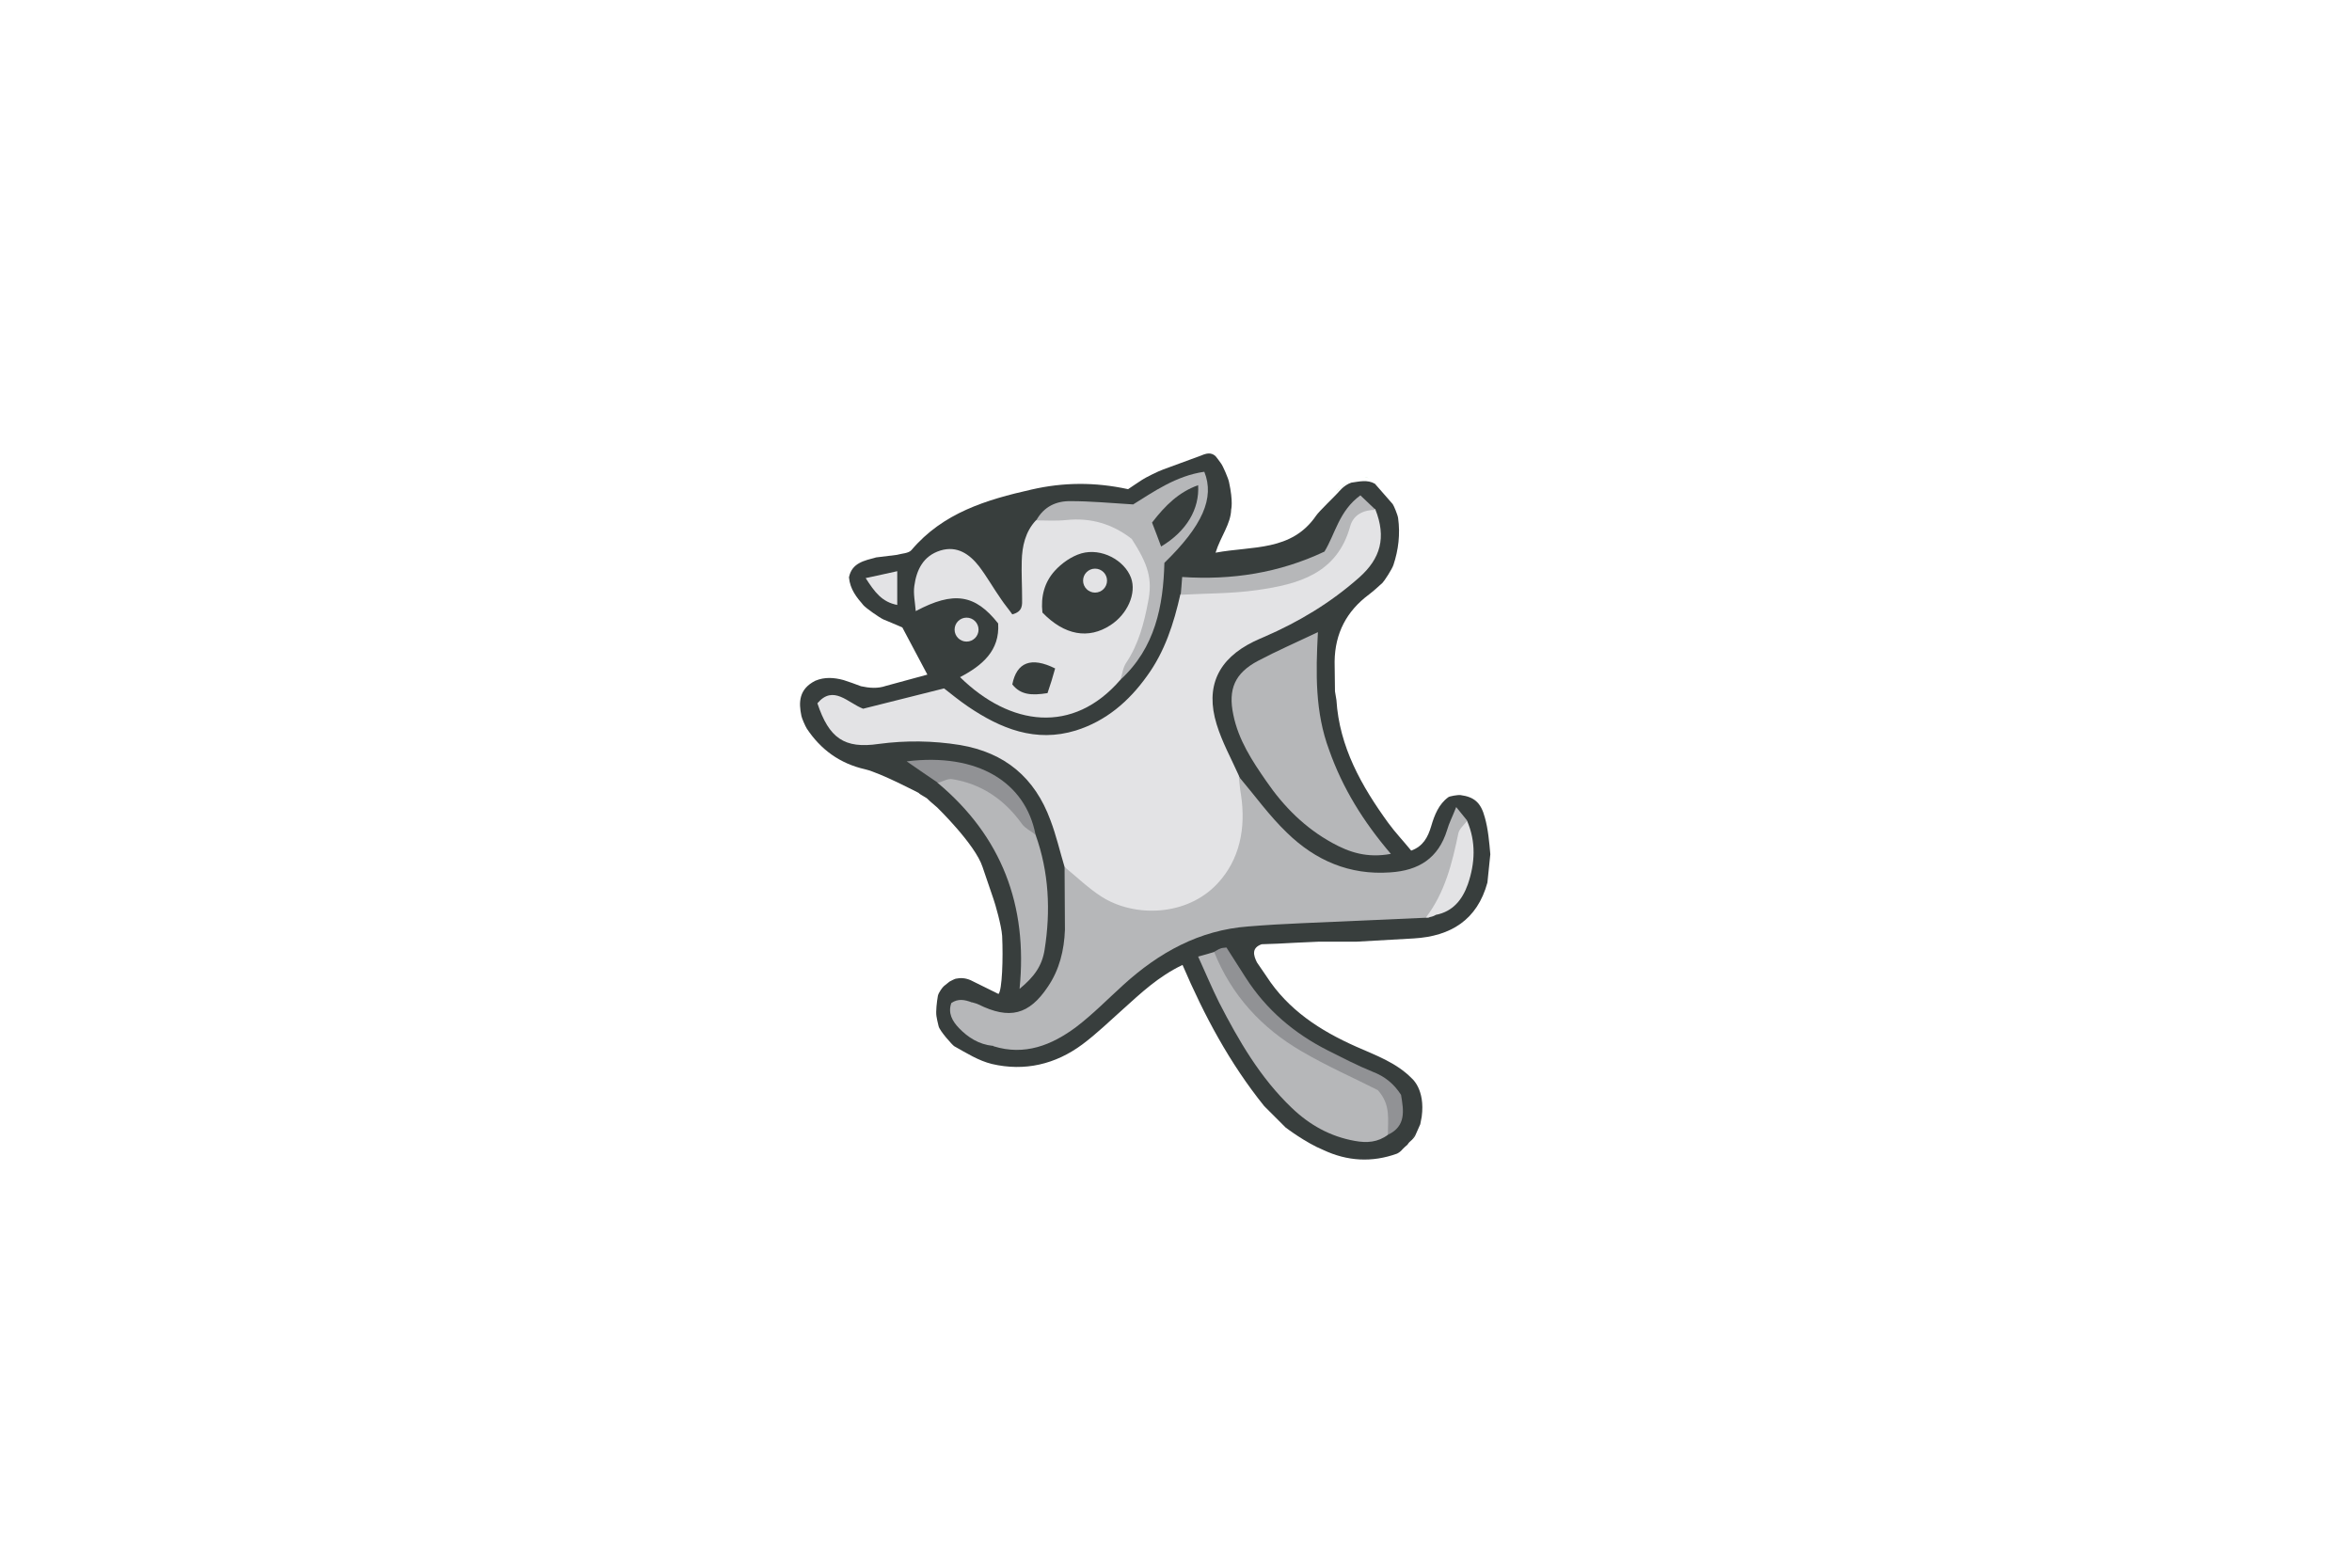
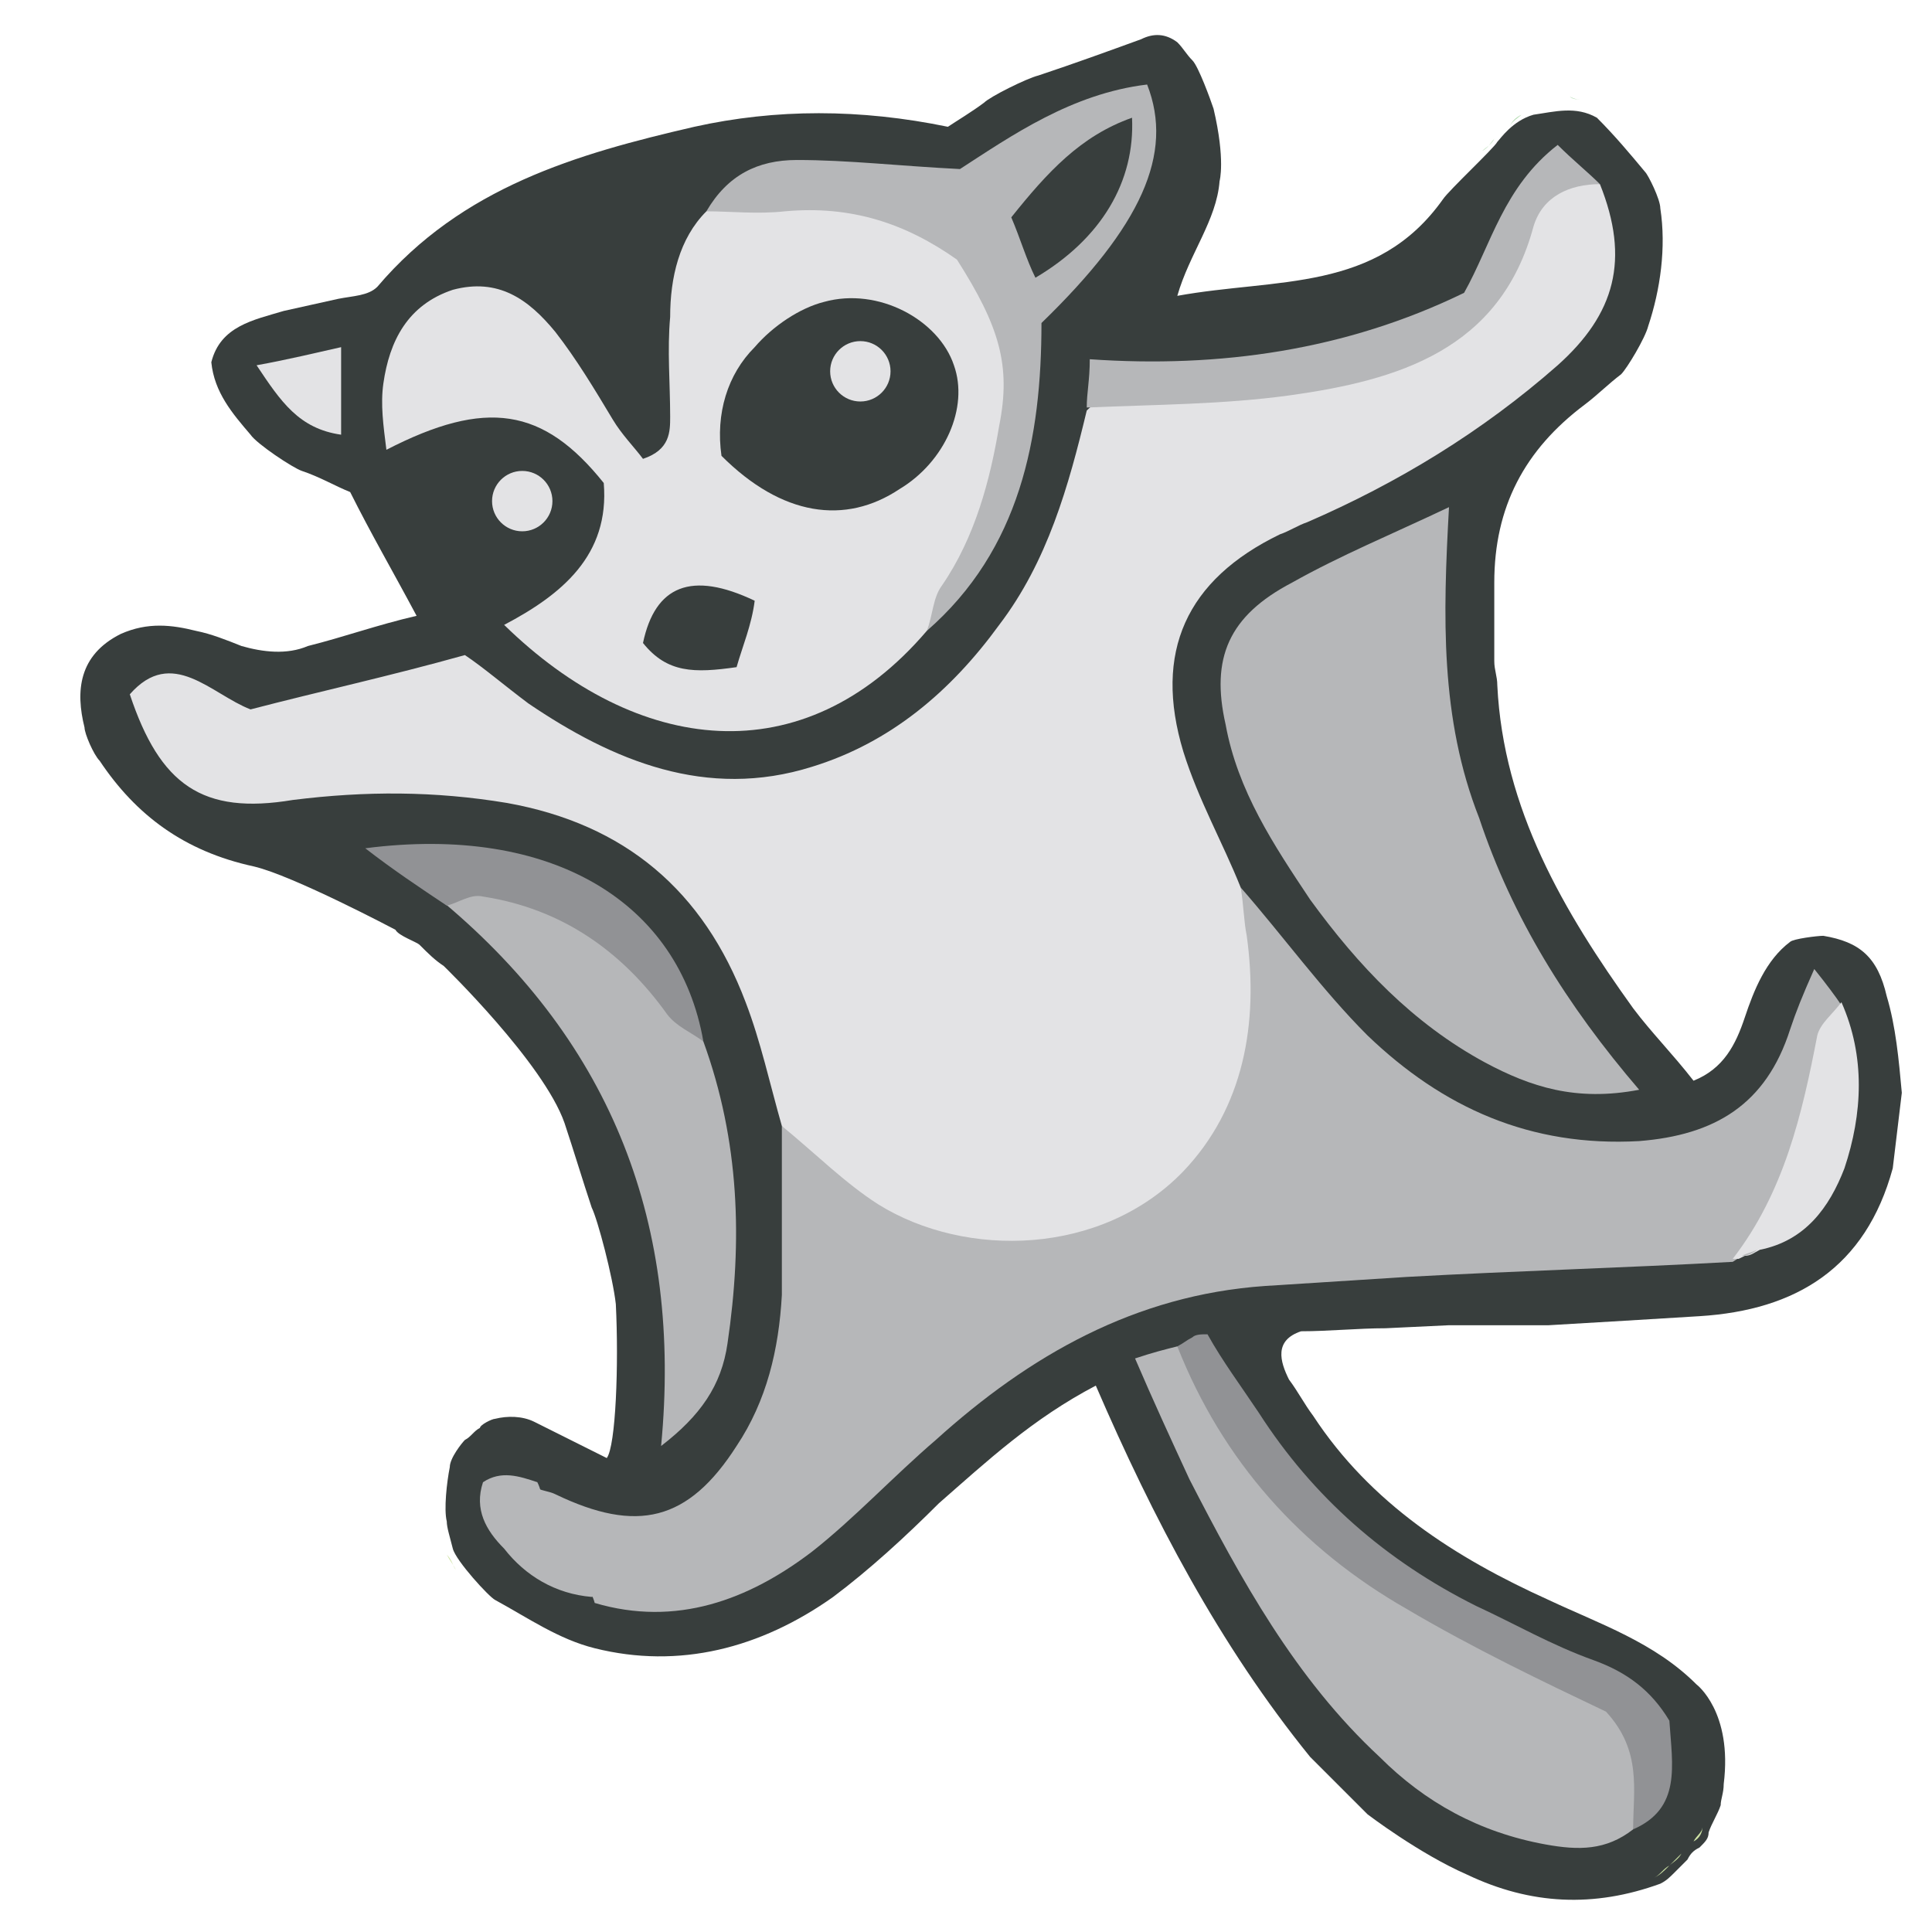
- <svg xmlns="http://www.w3.org/2000/svg" version="1.1" x="0px" y="0px" viewBox="0 0 648 432" style="enable-background:new 0 0 648 432;" xml:space="preserve">
+ <svg xmlns="http://www.w3.org/2000/svg" version="1.1" id="Layer_1" x="0px" y="0px" viewBox="0 0 64 64" style="enable-background:new 0 0 64 64;" xml:space="preserve">
  <style type="text/css">
	.st0{fill:#383E3D;}
	.st1{fill:#CEE3A5;}
	.st2{fill:#91BA8D;}
	.st3{fill:#B1DAAF;}
	.st4{fill:#E3E3E5;}
	.st5{fill:#B6B7B9;}
	.st6{fill:#919295;}
- 	.st7{display:none;}
- 	.st8{display:inline;fill:none;stroke:#303334;stroke-width:5;stroke-miterlimit:10;}
- 	.st9{display:inline;fill:#303334;}
</style>
-   <g id="Layer_1">
-     <path class="st0" d="M241.4,153.6c-3.3,0.9-6.7,1.5-7.5,5.5c0.3,3.3,2.1,5.5,4,7.7c0.7,0.8,4.4,3.4,5.5,3.9   c1.8,0.7,3.5,1.5,5.2,2.2c2.3,4.3,4.4,8.3,6.9,13c-4.1,1.1-7.7,2.1-11.4,3.1c-2.3,0.8-4.6,0.6-6.9,0.1c-1.6-0.6-3.2-1.2-4.8-1.7   c-2.6-0.7-5.2-0.9-7.8,0.2c-4.5,2.3-4.6,5.9-3.8,9.7c0.1,0.6,1.1,2.9,1.5,3.5c3.8,5.7,9,9.6,16.1,11.2c4.2,1,14.7,6.5,14.7,6.5   c0.4,0.5,2.2,1.3,2.5,1.7c0.8,0.8,1.7,1.5,2.6,2.3c0,0,10.5,10.2,12.5,16.4c1,2.9,2,5.9,3,8.8c0.5,1.4,2.2,7.3,2.4,10.2   c0.3,6.2,0,15-1,16c-2.6-1.3-5.1-2.5-7.7-3.8c-1.4-0.6-2.7-0.7-4.1-0.4c-0.4,0.1-1.5,0.7-1.7,0.8c-0.5,0.4-1,0.8-1.5,1.2   c-0.4,0.3-1.5,1.8-1.7,2.7c-0.3,1.7-0.6,4.3-0.4,5.6c0.1,0.6,0.3,1.7,0.6,2.8c0.3,1.3,3.8,5.2,4.3,5.5c3.4,1.9,6.7,4,10.4,4.9   c9,2.1,17.5,0.1,24.9-5.4c3.9-2.9,7.5-6.4,11.2-9.7c4.9-4.4,9.7-9,16.4-12.2c6,14,13,27.1,22.5,38.9c2,2,3.9,3.9,5.9,5.9   c0,0,5.5,4.2,10.4,6.2c6.6,3.1,13.4,3.5,20.3,1c0.6-0.3,1.1-0.7,1.5-1.2l0,0c0.4-0.4,0.8-0.8,1.3-1.2l0.1-0.1   c0.3-0.5,0.7-0.9,1.2-1.3l0,0c0.5-0.5,0.9-1,1.1-1.6c0.4-0.9,0.8-1.8,1.2-2.7c0.1-0.7,0.3-1.4,0.4-2.1c1-7.5-2.7-10.5-2.7-10.5   c-4.3-4.4-10-6.4-15.4-8.8c-9.9-4.4-18.7-10.1-24.7-19.4c-0.9-1.3-1.7-2.5-2.6-3.8c-1-2-1.5-4,1.3-5c3-0.1,6-0.2,9-0.4l6.6-0.3   c0.8,0,1.6,0,2.4,0l8,0c5.3-0.3,10.6-0.6,15.9-0.9c10.2-0.6,17.5-5.1,20.3-15.4l0.8-7.8c-0.3-3.4-0.6-6.9-1.5-10.1   c-1.1-4.2-3-5.7-6.7-6.2c-0.7-0.1-3.1,0.3-3.4,0.6c-2.6,1.9-3.8,4.9-4.7,8c-0.9,3-2.2,5.5-5.5,6.7c-2.2-2.7-4.4-5-6.3-7.6   c-7.4-10.2-13.5-21-14.3-33.9c-0.1-0.8-0.3-1.6-0.4-2.4l-0.1-8.2c0.1-7.8,3.3-13.9,9.5-18.5c1.3-1,2.5-2.1,3.7-3.2   c0.5-0.5,2.6-3.7,3-4.9c1.4-4.2,1.9-8.5,1.3-12.9c-0.1-0.9-1.2-3.5-1.5-3.9c-1.6-1.9-3.3-3.7-4.9-5.6c-2.1-1.2-4.3-0.6-6.5-0.3   c-2.1,0.7-3.4,2.5-3.8,2.9l-0.1,0.1c-0.4,0.5-5.1,5-5.8,6.1c-6.8,9.9-17.5,8.3-27.7,10.2c1.4-4.5,4.2-7.9,4.3-11.9   c0,0,0.6-2.1-0.6-7.6c-0.2-1-1.7-4.5-2.2-5.1c-0.5-0.7-1-1.4-1.5-2c-1.2-1.1-2.5-0.8-3.9-0.2c-3.5,1.3-7.1,2.6-10.6,3.9   c-1.2,0.4-5,2.3-5.7,2.8c-1.4,0.9-2.7,1.8-3.9,2.6c-9.2-2-17.9-1.9-26.6,0.1c-12.4,2.8-24.4,6.4-33.1,16.7c-0.8,0.9-2.6,0.9-4,1.3" />
-     <path class="st1" d="M386.3,316.5c0.4-0.4,0.8-0.8,1.3-1.2C387.1,315.7,386.7,316.1,386.3,316.5z" />
-     <path class="st1" d="M387.7,315.2c0.4-0.4,0.8-0.9,1.2-1.3C388.4,314.4,388.1,314.8,387.7,315.2z" />
-     <path class="st1" d="M388.9,313.9c0.4-0.5,0.8-1.1,1.1-1.6C389.6,312.8,389.3,313.4,388.9,313.9z" />
-     <path class="st1" d="M384.7,317.7c0.5-0.4,1-0.8,1.5-1.2C385.7,316.9,385.2,317.3,384.7,317.7z" />
-     <path class="st2" d="M241.5,153.6" />
-     <path class="st2" d="M246.9,152.5" />
-     <path class="st1" d="M258.4,284c0.4,0.5,0.7,1,1.1,1.5C259.1,285,258.8,284.5,258.4,284z" />
-     <path class="st3" d="M377.2,131.7c-0.4,0-0.8,0-1.2-0.2C376.4,131.6,376.8,131.7,377.2,131.7z" />
-     <path class="st3" d="M370.8,133.1c-0.4,0.4-0.9,0.8-1.3,1.2C369.9,133.8,370.3,133.5,370.8,133.1z" />
-     <path class="st3" d="M369.3,134.3c-0.4,0.4-0.8,0.8-1.2,1.2C368.6,135.2,368.9,134.7,369.3,134.3z" />
-     <path class="st3" d="M368.1,135.6c-0.4,0.5-0.8,1-1.2,1.4C367.3,136.6,367.7,136.1,368.1,135.6z" />
-     <path class="st4" d="M293.3,238.9c-1.3-4.3-2.3-8.7-3.9-12.9c-4.3-11.7-12.5-18.6-24.9-20.7c-7.5-1.2-14.9-1.3-22.4-0.3   c-9.5,1.4-13.7-1.6-16.9-11.2c4.4-5.2,8.4-0.1,12.6,1.5c7.2-1.8,14.4-3.6,22.3-5.6c1.8,1.4,4.1,3.3,6.6,5c9,6.1,18.6,10,29.7,6.6   c8.3-2.6,14.6-8,19.6-15c4.9-6.7,7.4-14.5,9.2-22.5c2.5-2.6,5.8-2.5,9-2.5c8.9,0.1,17.4-1.8,25.8-4.9c4.3-1.6,7.1-4.1,8.7-8.7   c2.6-7.4,4.8-8.6,10.2-7.4c3.1,7.8,1.5,13.6-4.5,18.9c-7.8,6.9-16.6,12.2-26.1,16.3c-1,0.4-2,0.9-2.9,1.3   c-9.8,4.8-13.4,12.4-10.2,22.8c1.5,4.9,4,9.4,6.1,14.1c5.7,15,2.5,27.8-8.6,35c-10.2,6.6-24.9,5.6-34.3-2.1   C295.7,244.8,295.1,241.6,293.3,238.9z" />
-     <path class="st5" d="M293.3,238.9c3.4,2.8,6.6,5.9,10.2,8.2c9.1,5.8,23.5,5.4,31.9-3.6c6.2-6.6,7.9-15.4,6.5-24.5   c-0.3-1.7-0.4-3.3-0.6-5c4.4,5.2,8.4,10.8,13.3,15.5c7.8,7.6,17.2,11.7,28.4,10.9c7.9-0.5,13.3-3.9,15.7-11.7   c0.5-1.8,1.4-3.5,2.5-6.3c1.4,1.7,2.2,2.7,3,3.7c-0.7,3.5-0.9,7.1-1.5,10.6c-1.1,6.7-3.9,12.4-9.9,16.2c-11.4,0.5-22.8,1-34.1,1.5   c-4.9,0.2-9.9,0.5-14.8,0.9c-13.5,1-24.6,7.2-34.4,16.1c-4.3,3.9-8.4,8.1-13,11.6c-6.7,5-14.2,8-22.8,5.3c-0.7-2.5-3.4-3-4.7-5   c-1.4-2.2-4.2-4.1-1.2-7.1c0.6,0.2,1.2,0.3,1.8,0.6c8.5,4.2,13.9,2.9,19.1-4.9c3.2-4.7,4.5-10.1,4.7-15.7   C293.4,250.4,293.3,244.7,293.3,238.9z" />
-     <path class="st4" d="M308.7,187.3c-13.1,15.2-30.4,12.8-44.2-0.7c6.1-3.2,11-7.3,10.5-14.8c-6.3-8-12.2-9-22.7-3.4   c-0.2-2.5-0.7-4.8-0.4-6.9c0.6-4.4,2.4-8.3,7.2-9.8c4.6-1.4,8,1,10.6,4.3c2.2,2.9,4,6.1,6.1,9.1c1,1.5,2.2,2.9,3.1,4.2   c3-0.8,2.7-2.7,2.7-4.4c0-3.4-0.2-6.9-0.1-10.3c0.1-4.1,1-8.1,3.9-11.2c5.7-3.3,12-3.4,18.1-1.9c11.5,2.8,16.8,12.4,14.5,24.8   C316.6,174.1,313.2,180.9,308.7,187.3z" />
-     <path class="st5" d="M383.2,235.3c-6.5,1.2-11.4-0.4-16.1-3c-7.5-4.1-13.4-10-18.2-17c-3.9-5.6-7.7-11.4-9.1-18.3   c-1.5-7.1,0.4-11.5,6.8-14.9c5.1-2.7,10.4-5,16.5-7.9c-0.6,11.3-0.8,22.1,3.1,32.5C369.9,217.2,375.6,226.4,383.2,235.3z" />
-     <path class="st5" d="M382.4,312.7c-2.8,2.1-5.8,2.3-9.1,1.7c-6.8-1.2-12.5-4.4-17.4-9.1c-8.7-8.3-14.6-18.5-20-29   c-2-4-3.7-8.1-5.8-12.7c1.9-0.5,3.2-0.9,4.5-1.3c1.1,0.6,2.4,1.1,3,2.3c8.4,16.4,23,25.2,39.1,32.3   C384.7,300.4,386,304.5,382.4,312.7z" />
-     <path class="st5" d="M285.3,230c3.7,10.3,4.2,21,2.5,31.7c-0.7,4.5-2.9,7.5-6.9,10.8c2.3-23-4.9-42-22.6-56.8   c0.5-3.8,3.3-3.2,5.8-2.8c6.5,0.9,11.7,4,15.6,9.2C281.8,224.6,283.1,227.6,285.3,230z" />
-     <path class="st5" d="M308.7,187.3c0.5-1.6,0.7-3.4,1.6-4.7c3.4-5.1,4.9-10.9,6-16.7c1.3-6.4,0-10.4-4.5-17.4   c-5.3-4.1-11.2-5.9-18-5.2c-2.8,0.3-5.6,0.1-8.3,0.1c2.1-3.8,5.5-5.4,9.6-5.3c5.3,0,10.7,0.5,17.1,0.9c5.5-3.4,11.8-7.9,19.6-9   c2.9,7.2-0.5,14.9-11,25.1C320.5,166.9,318.3,178.5,308.7,187.3z" />
-     <path class="st6" d="M382.4,312.7c-0.1-4,0.9-8.2-2.8-12.3c-6.5-3.3-14-6.6-21-10.7c-11-6.4-19.3-15.4-24.1-27.4   c0.6-0.3,1.1-0.7,1.7-0.9c0.4-0.2,0.8-0.2,1.7-0.3c1.7,2.7,3.5,5.5,5.3,8.3c5.7,8.9,13.4,15.4,22.7,20.1c4,2,8,4.1,12.2,5.8   c3.4,1.3,5.9,3.3,7.9,6.4C386.7,305.9,387.5,310.3,382.4,312.7z" />
-     <path class="st5" d="M379,140.5c-3.3,0-6.1,1.3-7,4.5c-3.6,13.1-14.3,16-25.6,17.6c-6.9,1-14,0.9-21.1,1.3c0.1-1.5,0.3-2.9,0.4-4.9   c13.7,0.9,26.7-1.1,39.2-7c3-4.9,4-11.2,9.9-15.5C376.2,137.8,377.6,139.2,379,140.5z" />
-     <path class="st6" d="M285.3,230c-1.3-1-2.8-1.7-3.7-2.9c-4.8-6.7-11.1-11.1-19.3-12.4c-1.2-0.2-2.6,0.7-3.9,1   c-2.8-1.9-5.6-3.8-8.6-5.9C269.3,207.4,282.5,215.5,285.3,230z" />
-     <path class="st4" d="M392.8,252.9c5.3-6.9,7.3-15.1,9-23.3c0.3-1.3,1.6-2.3,2.4-3.4c2.5,5.8,2.2,11.7,0.2,17.5   c-1.5,4.2-4.1,7.5-8.8,8.4c-0.5,0.3-1,0.5-1.6,0.6l-0.5,0.2L392.8,252.9z" />
-     <path class="st5" d="M267.7,276.2c0.5,1.3,0.7,2.7,1.4,3.8c2,2.9,4.3,5.7,6.4,8.6c0.4-0.3,0.9-0.6,1.3-1c-1.1,0.2-2.2,0.4-3.3,0.6   c-3.8-0.4-6.8-2.3-9.3-4.9c-1.8-1.9-3.1-4.1-2.1-6.9C264,275.1,265.8,275.5,267.7,276.2L267.7,276.2z" />
-     <path class="st4" d="M238.5,159.3c3.4-0.7,5.9-1.3,8.7-1.9c0,3.4,0,6.1,0,9.3C243,165.9,241,163.2,238.5,159.3z" />
-     <path class="st5" d="M393.9,252.7c0.5-0.2,1.1-0.4,1.6-0.6C395,252.3,394.5,252.5,393.9,252.7z" />
-     <path class="st0" d="M287.2,168.8c-0.5-4.5,0.6-8.4,3.4-11.5c1.9-2.1,4.6-4,7.3-4.8c5.6-1.6,11.9,1.9,13.7,6.7   c1.6,4.3-1,10.1-5.7,13.1C299.9,176.2,293.3,175.1,287.2,168.8z" />
-     <path class="st0" d="M288.6,191c-4.4,0.7-7.4,0.5-9.7-2.4c1.2-6.1,5.2-7.7,11.8-4.4C290.1,186.4,289.4,188.7,288.6,191z" />
-     <path class="st0" d="M317.4,144c3.7-4.8,7.4-8.4,12.7-10.3c0.4,6.6-3.2,12.7-10.2,16.9C319,148.2,318.2,146,317.4,144z" />
-     <circle class="st4" cx="301.7" cy="160" r="3.3" />
-     <circle class="st4" cx="266.3" cy="173.5" r="3.3" />
-     <path class="st0" d="M360.5,315.2" />
-   </g>
-   <g id="Lines" class="st7">
-     <path class="st8" d="M297.2,197.7l7.9-5l5.9-5.4l3.8-5.9l3.6-6.3l2.3-6.3l0.7-5.8l0.5-7.3l2.2-1.6l1.4-2.9l2.7-3.4l2.9-4.3l2.5-6.1   V132v-4.3l-1.4-1.1h-1.8h-2.3h-2.5l-3.6,1.6l-4.1,2l-5.4,3.8h-1.8h-5.9h-7.4H290h-5.2l-5.4,1.4l-5.4,1.8l-9.2,3.4l-5.9,3.4   l-4.1,2.9c0,0-2.5,2.5-2.9,3.2s-1.8,3.8-1.8,3.8h-2h-3.6h-2.9l-2.5,1.1l-2.9,1.6l-1.6,2v2.3l1.4,2l2.7,2.5l2.9,1.8l3.4,1.8l3.4,1.4   l1.6,3.6l3.4,5.4l3.2,5c0,0,4.1,4.1,4.5,4.7s3.2,2.3,3.6,2.9c0.5,0.7,5.4,3.4,6.1,3.6c0.7,0.2,5.2,2.5,5.2,2.5s4.7,1.1,5.4,1.5   s3.4,0.3,4.3,0.1l4.3,0.2h3.6L297.2,197.7z" />
-   </g>
-   <g id="Solids" class="st7">
-     <polygon class="st9" points="285.7,189.8 284,189.8 281.2,189.8 278.8,189.8 277.4,187.1 277.4,185.8 278.8,183.5 281.6,181.7    284,181.7 285.7,181.7 287.5,182.8 287.5,184.9 288.7,186.9 288.7,188.9  " />
+   <g id="Layer_1_1_">
+     <path class="st0" d="M9.4,10.3c-1,0.3-2.1,0.5-2.4,1.7c0.1,1,0.7,1.7,1.3,2.4c0.2,0.3,1.4,1.1,1.7,1.2c0.6,0.2,1.1,0.5,1.6,0.7   c0.7,1.4,1.4,2.6,2.2,4.1c-1.3,0.3-2.4,0.7-3.6,1c-0.7,0.3-1.5,0.2-2.2,0c-0.5-0.2-1-0.4-1.5-0.5c-0.8-0.2-1.6-0.3-2.5,0.1   c-1.4,0.7-1.5,1.9-1.2,3.1c0,0.2,0.3,0.9,0.5,1.1c1.2,1.8,2.8,3,5.1,3.5c1.3,0.3,4.7,2.1,4.7,2.1c0.1,0.2,0.7,0.4,0.8,0.5   c0.3,0.3,0.5,0.5,0.8,0.7c0,0,3.3,3.2,4,5.2c0.3,0.9,0.6,1.9,0.9,2.8c0.2,0.4,0.7,2.3,0.8,3.2c0.1,2,0,4.7-0.3,5.1   c-0.8-0.4-1.6-0.8-2.4-1.2c-0.4-0.2-0.9-0.2-1.3-0.1c-0.1,0-0.5,0.2-0.5,0.3c-0.2,0.1-0.3,0.3-0.5,0.4c-0.1,0.1-0.5,0.6-0.5,0.9   c-0.1,0.5-0.2,1.4-0.1,1.8c0,0.2,0.1,0.5,0.2,0.9c0.1,0.4,1.2,1.6,1.4,1.7c1.1,0.6,2.1,1.3,3.3,1.6c2.8,0.7,5.5,0,7.9-1.7   c1.2-0.9,2.4-2,3.5-3.1c1.6-1.4,3.1-2.8,5.2-3.9c1.9,4.4,4.1,8.6,7.1,12.3c0.6,0.6,1.2,1.2,1.9,1.9c0,0,1.7,1.3,3.3,2   c2.1,1,4.2,1.1,6.4,0.3c0.2-0.1,0.3-0.2,0.5-0.4l0,0c0.1-0.1,0.3-0.3,0.4-0.4l0,0c0.1-0.2,0.2-0.3,0.4-0.4l0,0   c0.2-0.2,0.3-0.3,0.3-0.5c0.1-0.3,0.3-0.6,0.4-0.9c0-0.2,0.1-0.4,0.1-0.7c0.3-2.4-0.9-3.3-0.9-3.3c-1.4-1.4-3.2-2-4.9-2.8   c-3.1-1.4-5.9-3.2-7.8-6.1c-0.3-0.4-0.5-0.8-0.8-1.2c-0.3-0.6-0.5-1.3,0.4-1.6c0.9,0,1.9-0.1,2.8-0.1l2.1-0.1c0.3,0,0.5,0,0.8,0   h2.5c1.7-0.1,3.4-0.2,5-0.3c3.2-0.2,5.5-1.6,6.4-4.9l0.3-2.5c-0.1-1.1-0.2-2.2-0.5-3.2c-0.3-1.3-0.9-1.8-2.1-2   c-0.2,0-1,0.1-1.1,0.2c-0.8,0.6-1.2,1.6-1.5,2.5c-0.3,0.9-0.7,1.7-1.7,2.1c-0.7-0.9-1.4-1.6-2-2.4c-2.3-3.2-4.3-6.6-4.5-10.7   c0-0.3-0.1-0.5-0.1-0.8l0-2.6c0-2.5,1-4.4,3-5.9c0.4-0.3,0.8-0.7,1.2-1c0.2-0.2,0.8-1.2,0.9-1.6C55,9.6,55.2,8.2,55,6.9   c0-0.3-0.4-1.1-0.5-1.2c-0.5-0.6-1-1.2-1.6-1.8c-0.7-0.4-1.4-0.2-2.1-0.1c-0.7,0.2-1.1,0.8-1.2,0.9l0,0c-0.1,0.2-1.6,1.6-1.8,1.9   c-2.2,3.1-5.5,2.6-8.8,3.2c0.4-1.4,1.3-2.5,1.4-3.8c0,0,0.2-0.7-0.2-2.4c-0.1-0.3-0.5-1.4-0.7-1.6c-0.2-0.2-0.3-0.4-0.5-0.6   c-0.4-0.3-0.8-0.3-1.2-0.1c-1.1,0.4-2.2,0.8-3.4,1.2c-0.4,0.1-1.6,0.7-1.8,0.9c-0.4,0.3-0.9,0.6-1.2,0.8c-2.9-0.6-5.7-0.6-8.4,0   c-3.9,0.9-7.7,2-10.5,5.3c-0.3,0.3-0.8,0.3-1.3,0.4" />
+     <path class="st1" d="M55.3,61.8c0.1-0.1,0.3-0.3,0.4-0.4C55.6,61.6,55.4,61.7,55.3,61.8z" />
+     <path class="st1" d="M55.8,61.4c0.1-0.1,0.3-0.3,0.4-0.4C56,61.2,55.9,61.3,55.8,61.4z" />
+     <path class="st1" d="M56.1,61c0.1-0.2,0.3-0.3,0.3-0.5C56.4,60.7,56.3,60.9,56.1,61z" />
+     <path class="st1" d="M54.8,62.2c0.2-0.1,0.3-0.3,0.5-0.4C55.1,62,55,62.1,54.8,62.2z" />
+     <path class="st2" d="M9.5,10.3" />
+     <path class="st2" d="M11.2,9.9" />
+     <path class="st1" d="M14.8,51.5c0.1,0.2,0.2,0.3,0.3,0.5C15,51.9,15,51.7,14.8,51.5z" />
+     <path class="st3" d="M52.4,3.3c-0.1,0-0.3,0-0.4-0.1C52.2,3.3,52.3,3.3,52.4,3.3z" />
+     <path class="st3" d="M50.4,3.8C50.3,3.9,50.1,4,50,4.2C50.1,4,50.2,3.9,50.4,3.8z" />
+     <path class="st3" d="M49.9,4.2c-0.1,0.1-0.3,0.3-0.4,0.4C49.7,4.4,49.8,4.3,49.9,4.2z" />
+     <path class="st3" d="M49.5,4.6c-0.1,0.2-0.3,0.3-0.4,0.4C49.3,4.9,49.4,4.7,49.5,4.6z" />
+     <path class="st4" d="M25.9,37.3c-0.4-1.4-0.7-2.8-1.2-4.1c-1.4-3.7-4-5.9-7.9-6.6c-2.4-0.4-4.7-0.4-7.1-0.1C6.7,27,5.3,26,4.3,23   c1.4-1.6,2.7,0,4,0.5c2.3-0.6,4.6-1.1,7.1-1.8c0.6,0.4,1.3,1,2.1,1.6c2.8,1.9,5.9,3.2,9.4,2.1c2.6-0.8,4.6-2.5,6.2-4.7   c1.6-2.1,2.3-4.6,2.9-7.1c0.8-0.8,1.8-0.8,2.8-0.8c2.8,0,5.5-0.6,8.2-1.6c1.4-0.5,2.2-1.3,2.8-2.8c0.8-2.3,1.5-2.7,3.2-2.3   c1,2.5,0.5,4.3-1.4,6c-2.5,2.2-5.3,3.9-8.3,5.2c-0.3,0.1-0.6,0.3-0.9,0.4c-3.1,1.5-4.2,3.9-3.2,7.2c0.5,1.6,1.3,3,1.9,4.5   c1.8,4.7,0.8,8.8-2.7,11.1c-3.2,2.1-7.9,1.8-10.9-0.7C26.6,39.1,26.4,38.1,25.9,37.3z" />
+     <path class="st5" d="M25.9,37.3c1.1,0.9,2.1,1.9,3.2,2.6c2.9,1.8,7.4,1.7,10.1-1.1c2-2.1,2.5-4.9,2.1-7.8c-0.1-0.5-0.1-1-0.2-1.6   c1.4,1.6,2.7,3.4,4.2,4.9c2.5,2.4,5.4,3.7,9,3.5c2.5-0.2,4.2-1.2,5-3.7c0.2-0.6,0.4-1.1,0.8-2c0.4,0.5,0.7,0.9,0.9,1.2   c-0.2,1.1-0.3,2.2-0.5,3.4c-0.3,2.1-1.2,3.9-3.1,5.1c-3.6,0.2-7.2,0.3-10.8,0.5c-1.6,0.1-3.1,0.2-4.7,0.3   c-4.3,0.3-7.8,2.3-10.9,5.1c-1.4,1.2-2.7,2.6-4.1,3.7c-2.1,1.6-4.5,2.5-7.2,1.7c-0.2-0.8-1.1-0.9-1.5-1.6c-0.4-0.7-1.3-1.3-0.4-2.2   c0.2,0.1,0.4,0.1,0.6,0.2c2.7,1.3,4.4,0.9,6-1.6c1-1.5,1.4-3.2,1.5-5C25.9,40.9,25.9,39.1,25.9,37.3z" />
+     <path class="st4" d="M30.7,20.9c-4.1,4.8-9.6,4.1-14-0.2c1.9-1,3.5-2.3,3.3-4.7c-2-2.5-3.9-2.8-7.2-1.1c-0.1-0.8-0.2-1.5-0.1-2.2   c0.2-1.4,0.8-2.6,2.3-3.1c1.5-0.4,2.5,0.3,3.4,1.4c0.7,0.9,1.3,1.9,1.9,2.9c0.3,0.5,0.7,0.9,1,1.3c0.9-0.3,0.9-0.9,0.9-1.4   c0-1.1-0.1-2.2,0-3.3c0-1.3,0.3-2.6,1.2-3.5c1.8-1,3.8-1.1,5.7-0.6c3.6,0.9,5.3,3.9,4.6,7.8C33.2,16.8,32.2,18.9,30.7,20.9z" />
+     <path class="st5" d="M54.3,36.1c-2.1,0.4-3.6-0.1-5.1-0.9c-2.4-1.3-4.2-3.2-5.8-5.4C42.2,28,41,26.2,40.6,24   c-0.5-2.2,0.1-3.6,2.2-4.7c1.6-0.9,3.3-1.6,5.2-2.5c-0.2,3.6-0.3,7,1,10.3C50.1,30.4,51.9,33.3,54.3,36.1z" />
+     <path class="st5" d="M54.1,60.6c-0.9,0.7-1.8,0.7-2.9,0.5c-2.2-0.4-4-1.4-5.5-2.9c-2.8-2.6-4.6-5.9-6.3-9.2c-0.6-1.3-1.2-2.6-1.8-4   c0.6-0.2,1-0.3,1.4-0.4c0.3,0.2,0.8,0.3,0.9,0.7c2.7,5.2,7.3,8,12.4,10.2C54.8,56.7,55.2,58,54.1,60.6z" />
+     <path class="st5" d="M23.3,34.5c1.2,3.3,1.3,6.6,0.8,10c-0.2,1.4-0.9,2.4-2.2,3.4c0.7-7.3-1.6-13.3-7.2-18c0.2-1.2,1-1,1.8-0.9   c2.1,0.3,3.7,1.3,4.9,2.9C22.2,32.7,22.6,33.7,23.3,34.5z" />
+     <path class="st5" d="M30.7,20.9c0.2-0.5,0.2-1.1,0.5-1.5c1.1-1.6,1.6-3.5,1.9-5.3c0.4-2,0-3.3-1.4-5.5C30,7.4,28.2,6.8,26,7   c-0.9,0.1-1.8,0-2.6,0c0.7-1.2,1.7-1.7,3-1.7c1.7,0,3.4,0.2,5.4,0.3c1.7-1.1,3.7-2.5,6.2-2.8c0.9,2.3-0.2,4.7-3.5,7.9   C34.5,14.5,33.8,18.2,30.7,20.9z" />
+     <path class="st6" d="M54.1,60.6c0-1.3,0.3-2.6-0.9-3.9c-2.1-1-4.4-2.1-6.6-3.4c-3.5-2-6.1-4.9-7.6-8.7c0.2-0.1,0.3-0.2,0.5-0.3   c0.1-0.1,0.3-0.1,0.5-0.1c0.5,0.9,1.1,1.7,1.7,2.6c1.8,2.8,4.2,4.9,7.2,6.4c1.3,0.6,2.5,1.3,3.9,1.8c1.1,0.4,1.9,1,2.5,2   C55.4,58.5,55.7,59.9,54.1,60.6z" />
+     <path class="st5" d="M53,6.1c-1,0-1.9,0.4-2.2,1.4c-1.1,4.1-4.5,5.1-8.1,5.6c-2.2,0.3-4.4,0.3-6.7,0.4c0-0.5,0.1-0.9,0.1-1.6   c4.3,0.3,8.5-0.3,12.4-2.2c0.9-1.6,1.3-3.5,3.1-4.9C52.1,5.3,52.6,5.7,53,6.1z" />
+     <path class="st6" d="M23.3,34.5c-0.4-0.3-0.9-0.5-1.2-0.9c-1.5-2.1-3.5-3.5-6.1-3.9c-0.4-0.1-0.8,0.2-1.2,0.3   c-0.9-0.6-1.8-1.2-2.7-1.9C18.3,27.3,22.5,29.9,23.3,34.5z" />
+     <path class="st4" d="M57.4,41.7c1.7-2.2,2.3-4.8,2.8-7.4c0.1-0.4,0.5-0.7,0.8-1.1c0.8,1.8,0.7,3.7,0.1,5.5   c-0.5,1.3-1.3,2.4-2.8,2.7c-0.2,0.1-0.3,0.2-0.5,0.2l-0.2,0.1H57.4z" />
+     <path class="st5" d="M17.8,49.1c0.2,0.4,0.2,0.9,0.4,1.2c0.6,0.9,1.4,1.8,2,2.7c0.1-0.1,0.3-0.2,0.4-0.3c-0.3,0.1-0.7,0.1-1,0.2   c-1.2-0.1-2.2-0.7-2.9-1.6c-0.6-0.6-1-1.3-0.7-2.2C16.6,48.7,17.2,48.9,17.8,49.1L17.8,49.1z" />
+     <path class="st4" d="M8.5,12.1c1.1-0.2,1.9-0.4,2.8-0.6c0,1.1,0,1.9,0,2.9C9.9,14.2,9.3,13.3,8.5,12.1z" />
+     <path class="st5" d="M57.7,41.6c0.2-0.1,0.3-0.1,0.5-0.2C58.1,41.5,57.9,41.6,57.7,41.6z" />
+     <path class="st0" d="M23.9,15.1c-0.2-1.4,0.2-2.7,1.1-3.6c0.6-0.7,1.5-1.3,2.3-1.5c1.8-0.5,3.8,0.6,4.3,2.1   c0.5,1.4-0.3,3.2-1.8,4.1C28,17.4,25.9,17.1,23.9,15.1z" />
+     <path class="st0" d="M24.4,22.1c-1.4,0.2-2.3,0.2-3.1-0.8c0.4-1.9,1.6-2.4,3.7-1.4C24.9,20.7,24.6,21.4,24.4,22.1z" />
+     <path class="st0" d="M33.5,7.2c1.2-1.5,2.3-2.7,4-3.3c0.1,2.1-1,4-3.2,5.3C34,8.6,33.8,7.9,33.5,7.2z" />
+     <circle class="st4" cx="28.5" cy="12.3" r="1" />
+     <circle class="st4" cx="17.3" cy="16.6" r="1" />
+     <path class="st0" d="M47.1,61.4" />
  </g>
</svg>
